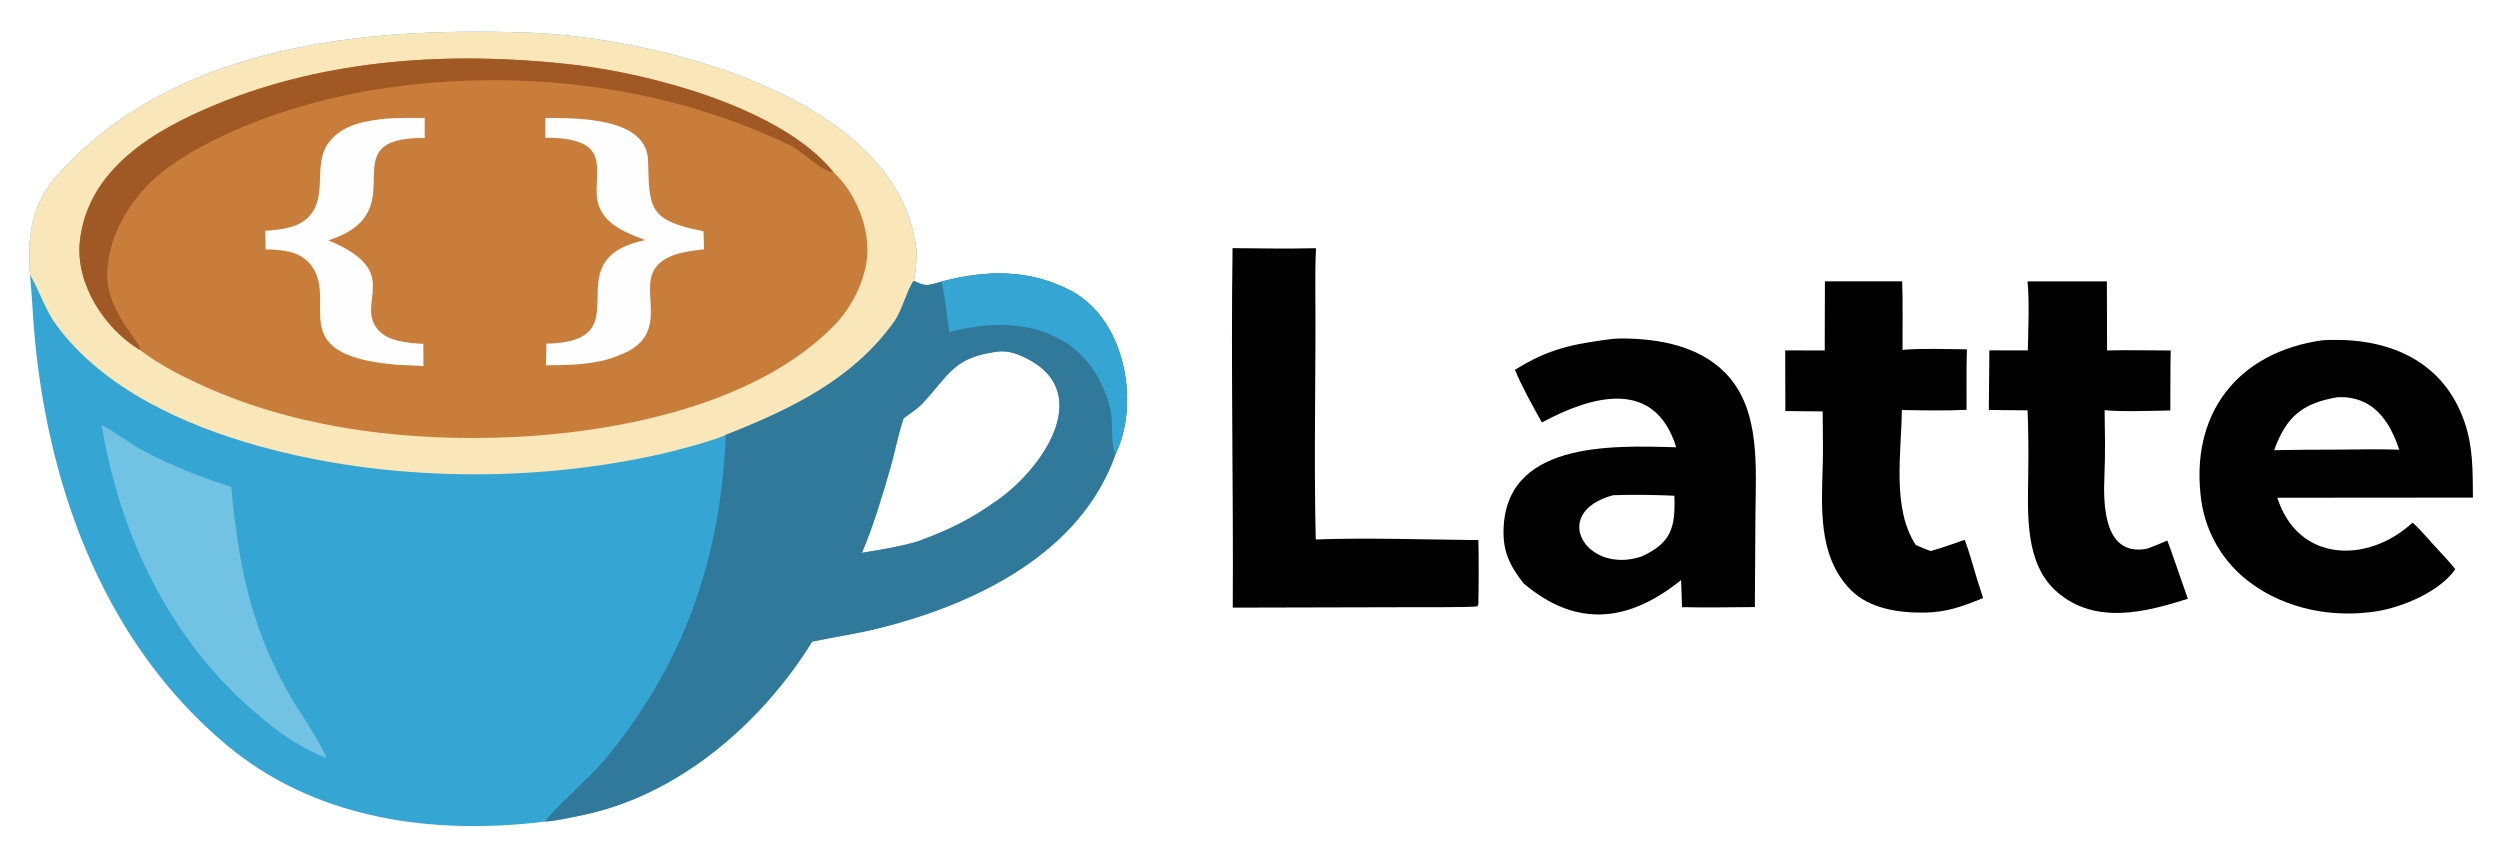
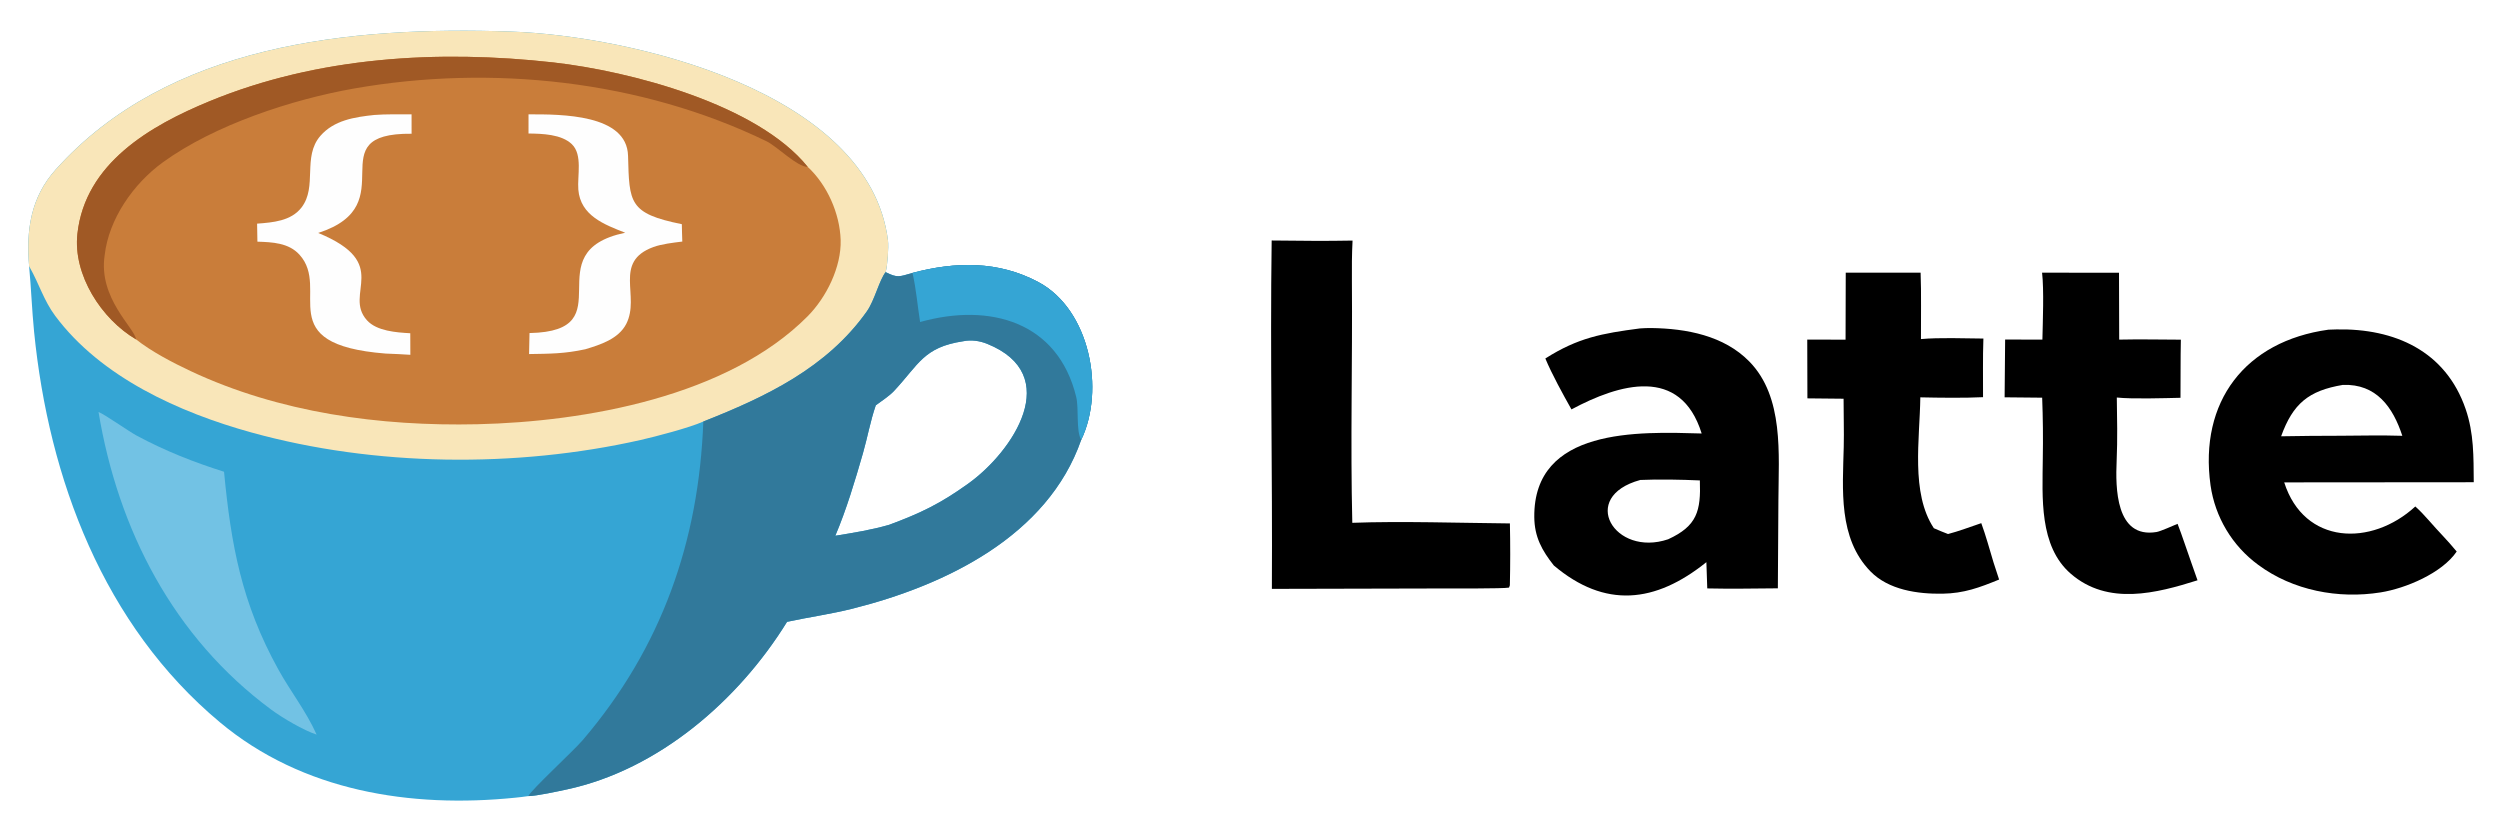
- <svg xmlns="http://www.w3.org/2000/svg" version="1.1" style="display: block;" viewBox="81 700 1884 649" width="1884" height="649" preserveAspectRatio="none">
+ <svg xmlns="http://www.w3.org/2000/svg" version="1.1" style="display: block;" viewBox="81 700 1944 649" width="1944" height="649" preserveAspectRatio="none">
  <path transform="translate(0,0)" fill="rgb(53,165,212)" d="M 103.643 907.085 C 101.278 879.074 104.741 853.642 124.385 831.74 C 211.919 734.144 353.402 720.229 478.344 724.539 C 571.175 727.74 757.115 770.978 771.499 887.047 C 772.135 892.183 771.129 906.858 769.665 911.604 C 778.934 916.276 780.109 915.157 790.563 912.224 C 823.964 903.349 857.373 902.686 888.646 919.475 C 928.508 940.875 940.431 1003.17 921.753 1041.99 C 895.723 1116.9 816.199 1155.1 744.208 1173.22 C 727.053 1177.54 710.153 1179.84 693.005 1183.54 C 655.213 1244.73 593.155 1298.38 522.155 1313.78 C 515.934 1315.13 497.793 1319.08 491.825 1319.05 C 488.445 1319.55 485.052 1319.96 481.651 1320.29 C 400.244 1328.54 316.339 1315.36 251.975 1261.63 C 161.572 1186.15 118.911 1072.51 107.507 957.992 C 105.82 941.047 105.255 924.083 103.643 907.085 z M 762.01 1015.17 C 757.778 1027.4 755.56 1040.18 752.005 1052.53 C 745.932 1073.63 739.117 1096.41 730.528 1116.61 C 745.112 1114.2 758.108 1112.19 772.385 1108.1 C 797.161 1098.9 812.146 1091.65 833.804 1076.14 C 868.891 1051 908.37 991.447 848.569 967.342 C 842.821 965.025 836.193 964.045 829.98 965.357 C 799.172 969.991 795.558 983.291 776.185 1004.03 C 772.504 1007.96 766.438 1011.86 762.01 1015.17 z" />
  <path transform="translate(0,0)" fill="rgb(249,230,185)" d="M 103.643 907.085 C 101.278 879.074 104.741 853.642 124.385 831.74 C 211.919 734.144 353.402 720.229 478.344 724.539 C 571.175 727.74 757.115 770.978 771.499 887.047 C 772.135 892.183 771.129 906.858 769.665 911.604 C 764.786 917.701 761.044 933.669 755.122 942.045 C 723.97 986.104 676.495 1008.59 627.903 1027.78 C 617.42 1032.53 590.623 1039.54 579.053 1042.15 C 482.223 1063.99 372.398 1062.83 276.581 1036.31 C 220.491 1020.78 159.403 993.353 123.851 945.503 C 115.093 933.715 111.365 920.67 104.258 908.146 L 103.643 907.085 z" />
  <path transform="translate(0,0)" fill="rgb(201,125,58)" d="M 186.762 963.888 C 159.902 948.127 137.689 913.721 141.186 881.829 C 147.208 826.922 197.829 797.697 244.067 778.658 C 328.1 744.058 421.678 738.538 511.185 748.536 C 571.636 755.397 670.034 781.29 709.105 829.785 C 724.28 843.865 734.051 866.101 734.689 886.595 C 735.341 907.521 723.649 931.189 709.023 945.924 C 647.184 1008.22 536.401 1027.96 452.228 1029.89 C 376.537 1031.62 297.937 1020.85 229.247 988.561 C 214.992 981.86 198.955 973.472 186.762 963.888 z" />
  <path transform="translate(0,0)" fill="rgb(160,89,37)" d="M 186.762 963.888 C 159.902 948.127 137.689 913.721 141.186 881.829 C 147.208 826.922 197.829 797.697 244.067 778.658 C 328.1 744.058 421.678 738.538 511.185 748.536 C 571.636 755.397 670.034 781.29 709.105 829.785 C 700.932 829.908 685.302 813.852 677.079 809.862 C 579.334 762.434 463.171 750.059 356.459 768.802 C 308.213 777.276 247.848 797.066 207.651 826.209 C 184.564 842.947 165.537 870.491 162.396 898.434 C 157.232 931.93 185.915 955.136 186.762 963.888 z" />
  <path transform="translate(0,0)" fill="rgb(254,254,254)" d="M 372.089 789.398 C 381.172 788.702 391.814 788.922 401.035 788.891 L 401.055 803.999 C 327.031 803.25 397.022 859.049 328.422 881.143 C 386.225 904.838 347.627 928.224 366.347 949.045 C 373.951 957.502 389.345 958.53 400.032 959.129 L 400.087 975.897 C 394.202 975.427 387.701 975.245 381.75 974.97 C 381.5 974.961 381.25 974.963 381 974.943 C 290.573 967.854 338.695 925.253 313.835 898 C 305.443 888.801 292.739 888.298 281.164 887.924 L 280.918 873.91 C 293.092 872.988 307.33 871.916 315.474 861.329 C 327.948 845.115 316.008 821.957 330.096 805.698 C 340.737 793.418 356.872 791.023 372.089 789.398 z" />
  <path transform="translate(0,0)" fill="rgb(254,254,254)" d="M 491.984 788.915 C 517.314 788.872 568.49 788.682 569.371 821.14 C 570.363 857.618 569.825 865.978 611.196 874.325 C 611.233 878.759 611.432 883.39 611.554 887.841 C 604.632 888.706 595.68 889.694 589.187 892.055 C 557.383 903.614 579.146 930.23 567.949 951.919 C 561.925 963.588 547.769 968.068 536.188 971.564 C 519.843 975.105 509.008 975.037 492.41 975.315 L 492.751 958.987 C 567.92 957.542 495.595 895.912 567.15 880.967 C 550.907 874.624 532.347 867.666 530.709 847.425 C 529.848 836.787 534.172 820.358 525.731 812.177 C 517.618 804.312 502.518 803.941 491.976 803.826 L 491.984 788.915 z" />
  <path transform="translate(0,0)" fill="rgb(49,121,155)" d="M 790.563 912.224 C 823.964 903.349 857.373 902.686 888.646 919.475 C 928.508 940.875 940.431 1003.17 921.753 1041.99 C 895.723 1116.9 816.199 1155.1 744.208 1173.22 C 727.053 1177.54 710.153 1179.84 693.005 1183.54 C 655.213 1244.73 593.155 1298.38 522.155 1313.78 C 515.934 1315.13 497.793 1319.08 491.825 1319.05 C 493.638 1314.59 527.1 1283.73 534.075 1275.57 C 595.49 1203.71 624.453 1120.96 627.903 1027.78 C 676.495 1008.59 723.97 986.104 755.122 942.045 C 761.044 933.669 764.786 917.701 769.665 911.604 C 778.934 916.276 780.109 915.157 790.563 912.224 z M 762.01 1015.17 C 757.778 1027.4 755.56 1040.18 752.005 1052.53 C 745.932 1073.63 739.117 1096.41 730.528 1116.61 C 745.112 1114.2 758.108 1112.19 772.385 1108.1 C 797.161 1098.9 812.146 1091.65 833.804 1076.14 C 868.891 1051 908.37 991.447 848.569 967.342 C 842.821 965.025 836.193 964.045 829.98 965.357 C 799.172 969.991 795.558 983.291 776.185 1004.03 C 772.504 1007.96 766.438 1011.86 762.01 1015.17 z" />
  <path transform="translate(0,0)" fill="rgb(53,165,212)" d="M 790.563 912.224 C 823.964 903.349 857.373 902.686 888.646 919.475 C 928.508 940.875 940.431 1003.17 921.753 1041.99 C 917.614 1035.32 920.056 1017.73 917.861 1008.68 C 903.734 950.388 851.012 935.14 796.471 950.396 C 794.418 937.546 793.488 924.987 790.563 912.224 z" />
  <path transform="translate(0,0)" fill="rgb(114,194,228)" d="M 157.615 1020.37 C 162.41 1022.15 180.82 1035.28 187.535 1038.88 C 209.526 1050.65 231.504 1059.34 255.211 1066.83 C 260.657 1123.79 268.898 1168.9 297.277 1220.29 C 307.117 1238.11 318.707 1252.39 327.218 1271.23 C 317.132 1268 300.493 1258.15 292.029 1251.9 C 215.761 1195.56 172.795 1111.76 157.615 1020.37 z" />
-   <path transform="translate(0,0)" fill="currentColor" d="M 1296.15 955.386 C 1299.09 955.168 1302.05 955.068 1305 955.086 C 1332.22 955.445 1361.52 960.91 1381.28 981.118 C 1408.33 1008.76 1404.03 1053.28 1403.89 1088.96 L 1403.46 1157.48 C 1385.36 1157.61 1366.62 1157.99 1348.57 1157.55 L 1347.88 1137.14 C 1308.18 1169.05 1269.06 1173.33 1229.25 1139.71 C 1220.03 1128.04 1214.19 1117.54 1214.06 1102.05 C 1213.46 1032.46 1295.15 1035.65 1344.22 1037.08 C 1327.77 984.208 1280.01 998.504 1242.97 1018.35 C 1236.4 1006.67 1227.76 990.998 1222.66 978.759 C 1248.09 962.595 1266.71 959.255 1296.15 955.386 z M 1318.15 1119.34 C 1340.72 1108.98 1343.66 1097.3 1342.81 1073.58 C 1328.66 1072.95 1310.63 1072.57 1296.5 1073.22 C 1248.2 1086.39 1276.51 1133.45 1318.15 1119.34 z" />
-   <path transform="translate(0,0)" fill="currentColor" d="M 1831.6 956.358 C 1833.63 956.269 1835.67 956.203 1837.71 956.158 C 1883.05 955.231 1922.74 972.881 1938.27 1018.04 C 1944.8 1037.04 1944.41 1055.19 1944.59 1074.98 L 1797.2 1075.1 C 1812.73 1123.76 1865.01 1125.21 1899.15 1093.83 C 1903.29 1097.55 1906.03 1100.63 1909.71 1104.71 C 1916.77 1112.92 1924.33 1120.29 1931.33 1128.87 C 1919.89 1145.73 1891.62 1157.55 1872.16 1160.65 C 1839.33 1165.88 1804.01 1159.22 1777.04 1139.26 C 1756.83 1124.46 1743.44 1102.13 1739.91 1077.34 C 1730.87 1012.27 1766.93 965.286 1831.6 956.358 z M 1794.8 1039.26 C 1810.12 1038.98 1825.45 1038.84 1840.77 1038.84 C 1856.65 1038.73 1873.23 1038.37 1889.04 1038.88 C 1881.75 1016.6 1868.85 998.328 1842.81 999.297 C 1816.13 1003.77 1803.97 1013.89 1794.8 1039.26 z" />
-   <path transform="translate(0,0)" fill="currentColor" d="M 1009.85 887.004 C 1031.18 887.206 1051.38 887.514 1072.75 887.067 C 1072.21 897.378 1072.15 908.428 1072.24 918.762 C 1072.73 981.215 1071.03 1044.13 1072.55 1106.54 C 1110.44 1105.12 1156.57 1106.65 1195.1 1107.02 C 1195.44 1123.05 1195.43 1139.09 1195.07 1155.12 L 1194.43 1156.92 C 1190.23 1157.8 1147.93 1157.59 1141.63 1157.59 L 1010.01 1157.91 C 1010.54 1067.57 1008.59 977.298 1009.85 887.004 z" />
-   <path transform="translate(0,0)" fill="currentColor" d="M 1456.25 912.021 L 1514.47 912.013 C 1515.09 928.267 1514.64 947.149 1514.74 963.668 C 1528.67 962.373 1548.84 963.119 1563.29 963.256 C 1562.75 977.761 1563.06 994.189 1563.01 1008.84 C 1548.78 1009.56 1528.56 1009.3 1514.24 1008.97 C 1513.86 1041.35 1506.61 1083.29 1524.76 1110.73 C 1528.11 1112.31 1532.29 1113.86 1535.79 1115.26 C 1543.33 1113.35 1554.04 1109.37 1561.64 1106.8 C 1565.06 1116.01 1568.26 1127.7 1571.14 1137.26 C 1572.56 1141.74 1574.02 1146.2 1575.51 1150.66 C 1560.15 1156.93 1548.28 1161.38 1531.46 1161.66 C 1512.21 1161.97 1489.56 1158.77 1475.48 1144.32 C 1450.28 1118.46 1453.91 1080.57 1454.69 1047.51 C 1454.99 1034.92 1454.54 1022.52 1454.57 1010.05 L 1426.44 1009.76 L 1426.32 964.048 L 1456.11 964.131 L 1456.25 912.021 z" />
-   <path transform="translate(0,0)" fill="currentColor" d="M 1608.92 912.039 L 1668.74 912.075 L 1668.89 964.083 C 1684.46 963.719 1701.19 964.074 1716.84 964.129 C 1716.51 978.984 1716.69 994.38 1716.55 1009.32 C 1703.78 1009.6 1679.12 1010.4 1667.03 1009.11 C 1667.26 1025.12 1667.65 1041.24 1666.9 1058.53 C 1666 1079.13 1666.04 1118.99 1697.94 1113.69 C 1701.04 1113.17 1710.96 1108.7 1714.28 1107.33 C 1717.81 1116.36 1721.54 1128.06 1724.96 1137.5 L 1729.79 1151.24 C 1697.93 1161.3 1660.2 1171.18 1631.27 1146.16 C 1606.41 1124.67 1609.22 1086.53 1609.48 1056.46 C 1609.76 1040.72 1609.59 1024.97 1608.99 1009.24 L 1579.79 1008.95 L 1580.19 964.019 C 1589.85 964.093 1599.51 964.115 1609.17 964.084 C 1609.48 950.026 1610.45 925.467 1608.92 912.039 z" />
+   <path transform="translate(60,0)" fill="currentColor" d="M 1296.15 955.386 C 1299.09 955.168 1302.05 955.068 1305 955.086 C 1332.22 955.445 1361.52 960.91 1381.28 981.118 C 1408.33 1008.76 1404.03 1053.28 1403.89 1088.96 L 1403.46 1157.48 C 1385.36 1157.61 1366.62 1157.99 1348.57 1157.55 L 1347.88 1137.14 C 1308.18 1169.05 1269.06 1173.33 1229.25 1139.71 C 1220.03 1128.04 1214.19 1117.54 1214.06 1102.05 C 1213.46 1032.46 1295.15 1035.65 1344.22 1037.08 C 1327.77 984.208 1280.01 998.504 1242.97 1018.35 C 1236.4 1006.67 1227.76 990.998 1222.66 978.759 C 1248.09 962.595 1266.71 959.255 1296.15 955.386 z M 1318.15 1119.34 C 1340.72 1108.98 1343.66 1097.3 1342.81 1073.58 C 1328.66 1072.95 1310.63 1072.57 1296.5 1073.22 C 1248.2 1086.39 1276.51 1133.45 1318.15 1119.34 z" />
+   <path transform="translate(60,0)" fill="currentColor" d="M 1831.6 956.358 C 1833.63 956.269 1835.67 956.203 1837.71 956.158 C 1883.05 955.231 1922.74 972.881 1938.27 1018.04 C 1944.8 1037.04 1944.41 1055.19 1944.59 1074.98 L 1797.2 1075.1 C 1812.73 1123.76 1865.01 1125.21 1899.15 1093.83 C 1903.29 1097.55 1906.03 1100.63 1909.71 1104.71 C 1916.77 1112.92 1924.33 1120.29 1931.33 1128.87 C 1919.89 1145.73 1891.62 1157.55 1872.16 1160.65 C 1839.33 1165.88 1804.01 1159.22 1777.04 1139.26 C 1756.83 1124.46 1743.44 1102.13 1739.91 1077.34 C 1730.87 1012.27 1766.93 965.286 1831.6 956.358 z M 1794.8 1039.26 C 1810.12 1038.98 1825.45 1038.84 1840.77 1038.84 C 1856.65 1038.73 1873.23 1038.37 1889.04 1038.88 C 1881.75 1016.6 1868.85 998.328 1842.81 999.297 C 1816.13 1003.77 1803.97 1013.89 1794.8 1039.26 z" />
+   <path transform="translate(60,0)" fill="currentColor" d="M 1009.85 887.004 C 1031.18 887.206 1051.38 887.514 1072.75 887.067 C 1072.21 897.378 1072.15 908.428 1072.24 918.762 C 1072.73 981.215 1071.03 1044.13 1072.55 1106.54 C 1110.44 1105.12 1156.57 1106.65 1195.1 1107.02 C 1195.44 1123.05 1195.43 1139.09 1195.07 1155.12 L 1194.43 1156.92 C 1190.23 1157.8 1147.93 1157.59 1141.63 1157.59 L 1010.01 1157.91 C 1010.54 1067.57 1008.59 977.298 1009.85 887.004 z" />
+   <path transform="translate(60,0)" fill="currentColor" d="M 1456.25 912.021 L 1514.47 912.013 C 1515.09 928.267 1514.64 947.149 1514.74 963.668 C 1528.67 962.373 1548.84 963.119 1563.29 963.256 C 1562.75 977.761 1563.06 994.189 1563.01 1008.84 C 1548.78 1009.56 1528.56 1009.3 1514.24 1008.97 C 1513.86 1041.35 1506.61 1083.29 1524.76 1110.73 C 1528.11 1112.31 1532.29 1113.86 1535.79 1115.26 C 1543.33 1113.35 1554.04 1109.37 1561.64 1106.8 C 1565.06 1116.01 1568.26 1127.7 1571.14 1137.26 C 1572.56 1141.74 1574.02 1146.2 1575.51 1150.66 C 1560.15 1156.93 1548.28 1161.38 1531.46 1161.66 C 1512.21 1161.97 1489.56 1158.77 1475.48 1144.32 C 1450.28 1118.46 1453.91 1080.57 1454.69 1047.51 C 1454.99 1034.92 1454.54 1022.52 1454.57 1010.05 L 1426.44 1009.76 L 1426.32 964.048 L 1456.11 964.131 L 1456.25 912.021 z" />
+   <path transform="translate(60,0)" fill="currentColor" d="M 1608.92 912.039 L 1668.74 912.075 L 1668.89 964.083 C 1684.46 963.719 1701.19 964.074 1716.84 964.129 C 1716.51 978.984 1716.69 994.38 1716.55 1009.32 C 1703.78 1009.6 1679.12 1010.4 1667.03 1009.11 C 1667.26 1025.12 1667.65 1041.24 1666.9 1058.53 C 1666 1079.13 1666.04 1118.99 1697.94 1113.69 C 1701.04 1113.17 1710.96 1108.7 1714.28 1107.33 C 1717.81 1116.36 1721.54 1128.06 1724.96 1137.5 L 1729.79 1151.24 C 1697.93 1161.3 1660.2 1171.18 1631.27 1146.16 C 1606.41 1124.67 1609.22 1086.53 1609.48 1056.46 C 1609.76 1040.72 1609.59 1024.97 1608.99 1009.24 L 1579.79 1008.95 L 1580.19 964.019 C 1589.85 964.093 1599.51 964.115 1609.17 964.084 C 1609.48 950.026 1610.45 925.467 1608.92 912.039 z" />
</svg>
